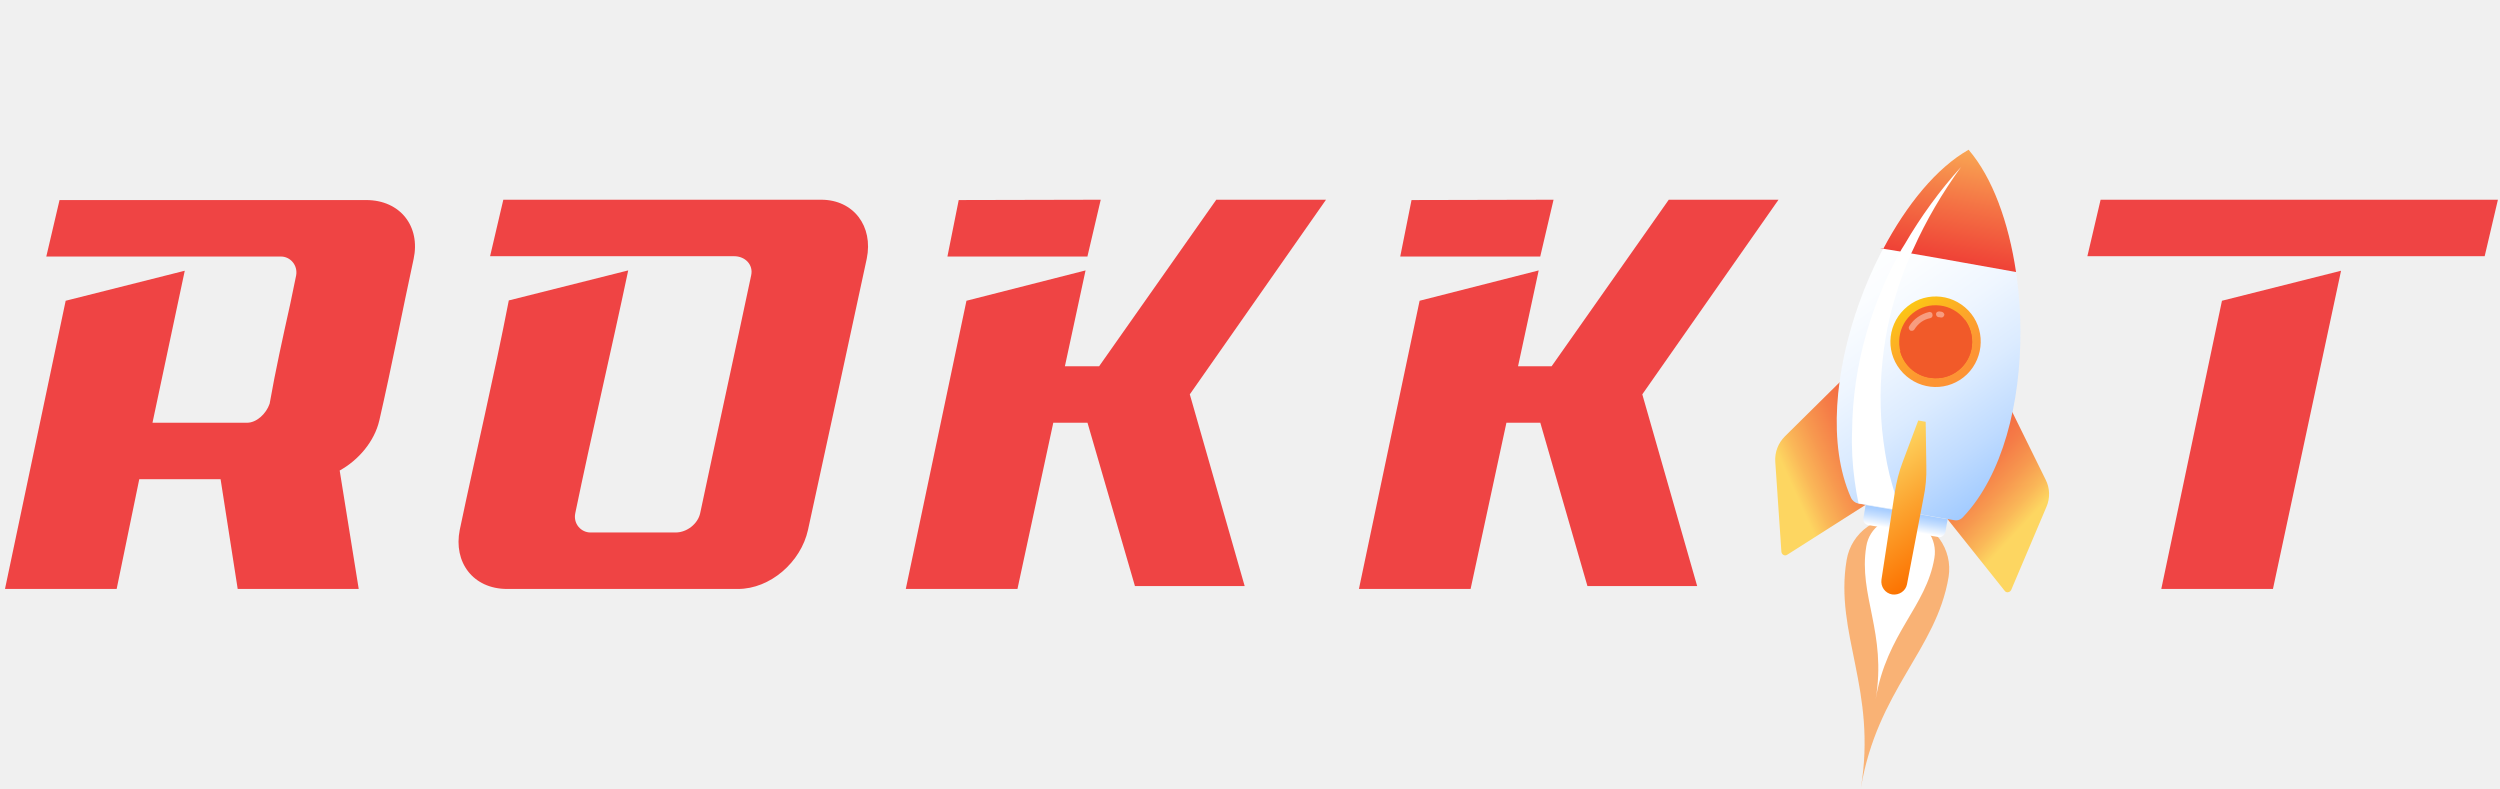
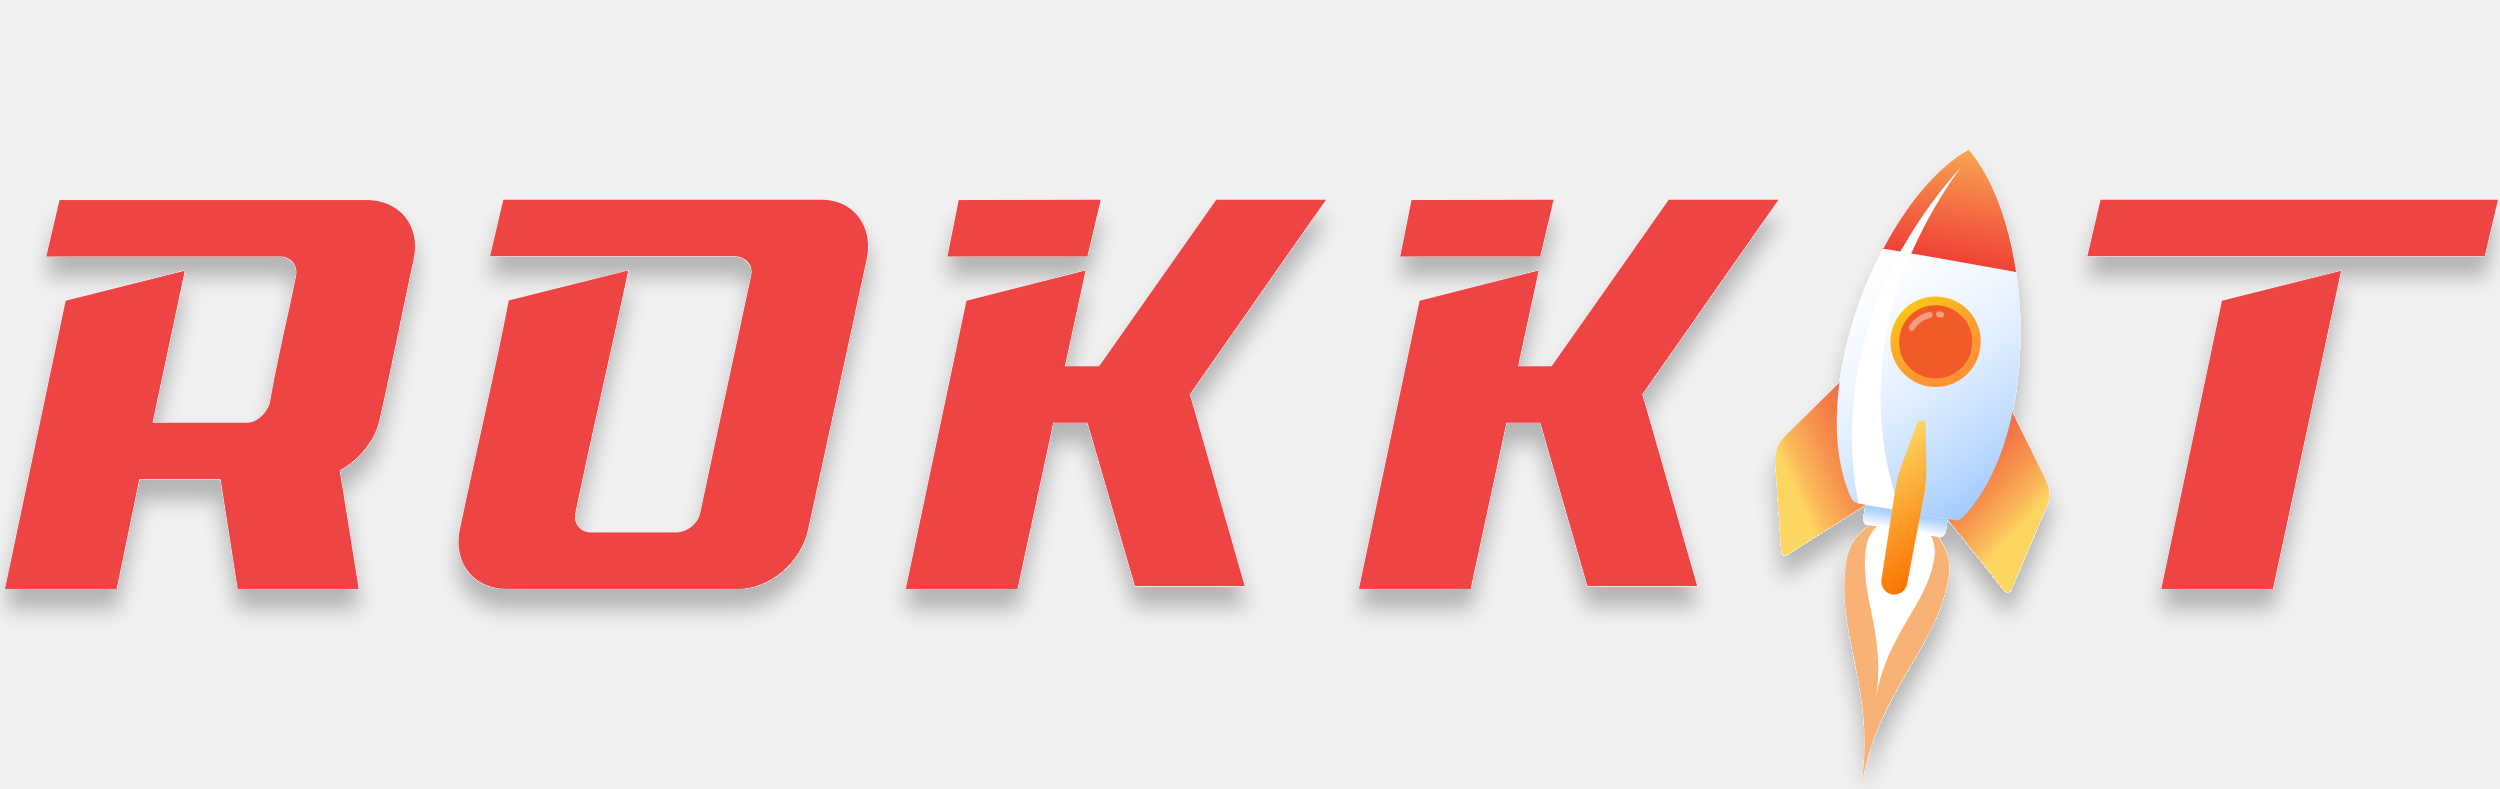
<svg xmlns="http://www.w3.org/2000/svg" width="501" height="158" viewBox="0 0 501 158" fill="none">
-   <path d="M30.558 84.718H49.509C51.385 84.718 53.325 82.972 54.037 80.902C55.201 74.24 56.689 67.579 58.176 60.852C58.564 58.976 58.953 57.1 59.341 55.225C59.729 53.155 58.176 51.409 56.301 51.409C40.39 51.409 24.802 51.409 9.279 51.409L11.931 40.09H73.376C80.232 40.09 84.307 45.394 82.884 51.926C80.555 62.663 78.486 73.529 76.028 84.201C75.058 88.47 71.824 92.221 68.072 94.291L71.888 118.028H47.634L44.206 96.037C38.902 96.037 33.21 96.037 27.907 96.037L23.379 118.028H1L13.16 60.27L37.026 54.255L30.558 84.718Z" fill="#EF4444" />
-   <path d="M125.895 54.19C122.467 70.425 118.651 86.594 115.288 102.829C114.835 104.963 116.452 106.71 118.328 106.71C124.02 106.71 129.711 106.71 135.403 106.71C137.667 106.71 139.866 104.963 140.319 102.829C143.682 86.918 147.175 71.071 150.538 55.16C150.991 53.091 149.374 51.344 147.11 51.344C130.811 51.344 114.512 51.344 98.213 51.344L100.864 40.025H164.573C171.041 40.025 175.051 45.329 173.693 51.862C169.812 69.972 165.867 88.017 161.922 106.192C160.499 112.66 154.354 118.028 147.886 118.028C132.363 118.028 116.776 118.028 101.641 118.028C94.785 118.028 90.839 112.66 92.133 106.192C95.367 90.799 98.989 75.534 101.964 60.205L125.895 54.19Z" fill="#EF4444" />
-   <path d="M217.934 84.719H211.078L203.898 118.028H181.52L193.679 60.27L217.546 54.19L213.406 73.4H220.262L243.741 40.025H265.732L238.437 79.027L249.433 117.446H227.442L217.934 84.719ZM217.934 51.344L220.586 40.025L192.127 40.09L189.863 51.409H217.934V51.344Z" fill="#EF4444" />
-   <path d="M308.679 84.719H301.887L294.708 118.028H272.329L284.489 60.27L308.355 54.19L304.216 73.4H310.943L334.421 40.025H356.412L329.117 79.027L340.113 117.446H318.122L308.679 84.719ZM308.679 51.344L311.331 40.025L282.872 40.09L280.608 51.409H308.679V51.344Z" fill="#EF4444" />
-   <path d="M418.31 51.344L420.961 40.025H500.581L497.93 51.344H418.31ZM455.5 118.028H433.121L445.281 60.27L469.147 54.255L455.5 118.028Z" fill="#EF4444" />
-   <path opacity="0.66" d="M381.96 103.799C376.333 102.829 370.964 106.645 370.059 112.272C367.601 126.954 376.203 138.208 372.905 158C376.203 138.208 388.039 130.318 390.497 115.635C391.403 110.073 387.587 104.769 381.96 103.799Z" fill="#FD9235" />
-   <path d="M381.96 103.799C378.209 103.153 374.587 105.74 374.005 109.491C372.388 119.322 378.144 126.825 375.88 140.149C378.079 126.89 386.035 121.586 387.652 111.82C388.299 108.004 385.776 104.446 381.96 103.799Z" fill="white" />
-   <path d="M388.428 107.615L374.393 105.222C373.746 105.093 373.293 104.511 373.423 103.799L373.875 101.212L390.304 104.058L389.851 106.645C389.657 107.292 389.075 107.745 388.428 107.615Z" fill="url(#paint0_linear_353_263)" />
-   <path d="M368.96 76.311L357.705 87.435C356.347 88.794 355.636 90.605 355.765 92.545L356.994 110.59C357.059 111.173 357.705 111.496 358.158 111.173L374.005 101.083L368.96 76.311Z" fill="url(#paint1_linear_353_263)" />
-   <path d="M402.981 82.002L409.966 96.167C410.807 97.848 410.872 99.853 410.095 101.6L403.045 118.222C402.787 118.74 402.075 118.869 401.752 118.416L390.045 103.734L402.981 82.002Z" fill="url(#paint2_linear_353_263)" />
-   <path d="M394.508 30C376.85 40.025 361.586 78.574 370.9 99.659C371.158 100.306 371.741 100.759 372.323 100.888L391.662 104.252C392.308 104.381 392.955 104.122 393.408 103.605C409.319 86.853 407.767 45.394 394.508 30Z" fill="url(#paint3_linear_353_263)" />
-   <path d="M394.507 30C388.104 33.622 382.089 40.995 377.368 49.921C372.452 48.822 404.015 54.513 404.015 54.513C402.528 44.488 399.294 35.562 394.507 30Z" fill="url(#paint4_linear_353_263)" />
-   <path d="M394.185 75.016C390.563 78.509 384.871 78.379 381.379 74.757C377.886 71.135 378.015 65.444 381.637 61.951C385.259 58.458 390.951 58.587 394.444 62.209C397.872 65.767 397.742 71.523 394.185 75.016Z" fill="url(#paint5_linear_353_263)" />
-   <path d="M395.22 68.613C395.155 72.688 391.792 75.921 387.782 75.792C383.707 75.728 380.473 72.364 380.602 68.354C380.667 64.279 384.03 61.045 388.04 61.175C392.051 61.239 395.285 64.538 395.22 68.613Z" fill="#F15A29" />
-   <path d="M395.22 68.613C395.22 66.931 394.702 65.314 393.732 64.02C393.732 64.215 393.667 64.409 393.667 64.603C393.603 65.508 393.667 66.478 393.279 67.254C392.891 68.031 392.18 68.548 391.339 68.742C390.175 68.936 388.881 68.354 387.717 68.677C386.294 69.066 385.453 70.618 384.03 71.07C383.383 71.265 382.672 71.2 381.96 70.941C381.508 70.812 381.055 70.553 380.731 70.23C381.508 73.399 384.289 75.727 387.717 75.792C391.792 75.921 395.155 72.688 395.22 68.613Z" fill="#F15A29" />
-   <g opacity="0.4">
-     <path d="M389.075 62.469C388.946 62.469 388.752 62.404 388.622 62.404C388.428 62.404 388.299 62.469 388.17 62.534C388.04 62.663 387.976 62.792 387.976 62.922C387.976 63.245 388.17 63.504 388.493 63.569H388.558C388.687 63.569 388.816 63.569 388.946 63.633C389.14 63.633 389.269 63.633 389.399 63.504C389.528 63.439 389.593 63.245 389.657 63.116C389.657 62.857 389.463 62.534 389.075 62.469Z" fill="white" />
-     <path d="M387.005 62.598C386.876 62.534 386.682 62.469 386.553 62.534C384.936 62.922 383.448 63.957 382.607 65.379C382.413 65.638 382.542 66.026 382.801 66.22C382.866 66.285 382.93 66.285 382.995 66.285C383.254 66.35 383.513 66.22 383.642 66.026C384.353 64.862 385.453 64.021 386.811 63.763C386.941 63.698 387.135 63.633 387.199 63.504C387.264 63.374 387.329 63.18 387.264 63.051C387.264 62.792 387.135 62.663 387.005 62.598Z" fill="white" />
+   <g clip-path="url(#clip0_353_263)">
+     <g filter="url(#filter0_d_353_263)">
+       <path d="M30.558 84.718H49.509C51.385 84.718 53.325 82.972 54.037 80.902C55.201 74.24 56.689 67.578 58.176 60.852C58.564 58.976 58.953 57.1 59.341 55.224C59.729 53.155 58.176 51.408 56.301 51.408C40.39 51.408 24.802 51.408 9.279 51.408L11.931 40.09H73.376C80.232 40.09 84.307 45.393 82.884 51.926C80.555 62.663 78.486 73.529 76.028 84.201C75.058 88.47 71.824 92.221 68.072 94.291L71.888 118.028H47.634L44.206 96.037C38.902 96.037 33.21 96.037 27.907 96.037L23.379 118.028H1L13.16 60.27L37.026 54.254L30.558 84.718Z" fill="#EF4444" />
+       <path d="M125.895 54.19C122.467 70.424 118.651 86.594 115.288 102.829C114.835 104.963 116.452 106.709 118.328 106.709C124.02 106.709 129.711 106.709 135.403 106.709C137.667 106.709 139.866 104.963 140.319 102.829C143.682 86.918 147.175 71.071 150.538 55.16C150.991 53.09 149.374 51.344 147.11 51.344C130.811 51.344 114.512 51.344 98.213 51.344L100.864 40.025H164.573C171.041 40.025 175.051 45.329 173.693 51.861C169.812 69.972 165.867 88.017 161.922 106.192C160.499 112.66 154.354 118.028 147.886 118.028C132.363 118.028 116.776 118.028 101.641 118.028C94.785 118.028 90.839 112.66 92.133 106.192C95.367 90.798 98.989 75.534 101.964 60.205L125.895 54.19Z" fill="#EF4444" />
+       <path d="M217.934 84.718H211.077L203.898 118.028H181.519L193.679 60.27L217.545 54.19L213.406 73.4H220.262L243.74 40.025H265.731L238.437 79.027L249.432 117.446H227.441L217.934 84.718ZM217.934 51.344L220.585 40.025L192.127 40.09L189.863 51.409H217.934V51.344Z" fill="#EF4444" />
+       <path d="M308.679 84.718H301.887L294.708 118.028H272.329L284.489 60.27L308.355 54.19L304.216 73.4H310.942L334.421 40.025H356.412L329.117 79.027L340.113 117.446H318.122L308.679 84.718ZM308.679 51.344L311.33 40.025L282.872 40.09L280.608 51.409H308.679V51.344Z" fill="#EF4444" />
+       <path d="M418.31 51.344L420.962 40.025H500.582L497.93 51.344H418.31ZM455.5 118.028H433.121L445.281 60.27L469.148 54.255L455.5 118.028Z" fill="#EF4444" />
+       <path opacity="0.66" d="M381.959 103.799C376.332 102.829 370.964 106.645 370.058 112.272C367.601 126.954 376.203 138.208 372.904 158C376.203 138.208 388.039 130.318 390.497 115.635C391.403 110.073 387.586 104.769 381.959 103.799Z" fill="#FD9235" />
+       <path d="M381.96 103.799C378.208 103.152 374.586 105.74 374.004 109.491C372.387 119.322 378.144 126.825 375.88 140.149C378.079 126.89 386.034 121.586 387.651 111.819C388.298 108.003 385.776 104.446 381.96 103.799Z" fill="white" />
+       <path d="M388.428 107.615L374.392 105.222C373.745 105.092 373.293 104.51 373.422 103.799L373.875 101.211L390.303 104.057L389.851 106.645C389.657 107.291 389.074 107.744 388.428 107.615Z" fill="url(#paint0_linear_353_263)" />
+       <path d="M368.959 76.31L357.705 87.435C356.347 88.793 355.635 90.605 355.764 92.545L356.993 110.59C357.058 111.172 357.705 111.496 358.158 111.172L374.004 101.083L368.959 76.31Z" fill="url(#paint1_linear_353_263)" />
+       <path d="M402.98 82.002L409.966 96.167C410.806 97.849 410.871 99.853 410.095 101.6L403.045 118.222C402.786 118.74 402.075 118.869 401.751 118.416L390.044 103.734L402.98 82.002Z" fill="url(#paint2_linear_353_263)" />
+       <path d="M394.507 30C376.85 40.025 361.585 78.574 370.899 99.659C371.158 100.306 371.74 100.759 372.322 100.888L391.661 104.252C392.308 104.381 392.955 104.122 393.408 103.605C409.319 86.853 407.766 45.394 394.507 30Z" fill="url(#paint3_linear_353_263)" />
+       <path d="M394.507 30C388.104 33.622 382.089 40.995 377.367 49.921C372.452 48.822 404.015 54.513 404.015 54.513C402.527 44.488 399.293 35.562 394.507 30Z" fill="url(#paint4_linear_353_263)" />
+       <path d="M394.184 75.016C390.562 78.509 384.871 78.379 381.378 74.757C377.885 71.135 378.015 65.444 381.637 61.951C385.259 58.458 390.95 58.587 394.443 62.21C397.871 65.767 397.742 71.523 394.184 75.016Z" fill="url(#paint5_linear_353_263)" />
+       <path d="M395.219 68.613C395.154 72.688 391.791 75.921 387.781 75.792C383.706 75.727 380.472 72.364 380.601 68.354C380.666 64.279 384.029 61.045 388.039 61.175C392.049 61.239 395.284 64.538 395.219 68.613Z" fill="#F15A29" />
+       <path d="M395.219 68.613C395.219 66.931 394.702 65.314 393.731 64.021C393.731 64.215 393.667 64.409 393.667 64.603C393.602 65.508 393.667 66.479 393.279 67.255C392.891 68.031 392.179 68.548 391.338 68.742C390.174 68.936 388.88 68.354 387.716 68.678C386.293 69.066 385.452 70.618 384.029 71.071C383.383 71.265 382.671 71.2 381.96 70.941C381.507 70.812 381.054 70.553 380.731 70.23C381.507 73.399 384.288 75.728 387.716 75.792C391.791 75.922 395.154 72.688 395.219 68.613Z" fill="#F15A29" />
+       <g opacity="0.4">
+         <path d="M389.074 62.469C388.945 62.469 388.751 62.404 388.621 62.404C388.427 62.404 388.298 62.469 388.168 62.534C388.039 62.663 387.974 62.792 387.974 62.922C387.974 63.245 388.168 63.504 388.492 63.569H388.556C388.686 63.569 388.815 63.569 388.945 63.633C389.139 63.633 389.268 63.633 389.397 63.504C389.527 63.439 389.591 63.245 389.656 63.116C389.656 62.857 389.462 62.534 389.074 62.469Z" fill="white" />
+         <path d="M387.004 62.598C386.875 62.533 386.681 62.469 386.552 62.533C384.935 62.922 383.447 63.956 382.606 65.379C382.412 65.638 382.541 66.026 382.8 66.22C382.865 66.285 382.93 66.285 382.994 66.285C383.253 66.35 383.512 66.22 383.641 66.026C384.352 64.862 385.452 64.021 386.81 63.762C386.94 63.698 387.134 63.633 387.198 63.504C387.263 63.374 387.328 63.18 387.263 63.051C387.263 62.792 387.134 62.663 387.004 62.598Z" fill="white" />
+       </g>
+       <path d="M371.676 96.361C371.87 97.848 372.129 99.401 372.452 100.888L380.925 102.311C380.796 102.052 380.731 101.794 380.601 101.535C380.343 100.824 380.084 100.177 379.89 99.465C379.437 98.042 379.049 96.619 378.661 95.132C377.95 92.221 377.497 89.181 377.174 86.141C376.591 80.061 376.85 73.852 377.885 67.708C378.402 64.668 379.114 61.628 380.084 58.653L380.408 57.553L380.796 56.454L381.572 54.255L382.477 52.056L382.93 50.956L383.447 49.856C386.035 44.1 389.269 38.602 393.02 33.428C388.751 38.149 384.935 43.388 381.701 48.951L381.054 49.986L380.472 51.085L379.308 53.22L378.273 55.419L377.756 56.518L377.303 57.618C376.009 60.593 374.91 63.698 374.004 66.867C372.193 73.141 371.223 79.738 371.158 86.4C371.029 89.699 371.223 93.062 371.676 96.361Z" fill="white" />
+       <path d="M379.178 119.128C377.755 118.869 376.85 117.576 377.044 116.153L379.696 98.819C380.019 96.684 380.537 94.55 381.313 92.545L384.417 84.266L385.905 84.525L386.034 93.386C386.099 95.585 385.905 97.719 385.452 99.854L382.154 117.123C381.895 118.417 380.601 119.322 379.178 119.128Z" fill="url(#paint6_linear_353_263)" />
+     </g>
  </g>
-   <path d="M371.676 96.361C371.87 97.848 372.129 99.4 372.452 100.888L380.925 102.311C380.796 102.052 380.731 101.794 380.602 101.535C380.343 100.823 380.084 100.177 379.89 99.465C379.437 98.042 379.049 96.619 378.661 95.132C377.95 92.221 377.497 89.181 377.174 86.141C376.592 80.061 376.85 73.852 377.885 67.708C378.403 64.668 379.114 61.628 380.084 58.653L380.408 57.553L380.796 56.453L381.572 54.254L382.477 52.055L382.93 50.956L383.448 49.856C386.035 44.1 389.269 38.602 393.02 33.428C388.751 38.149 384.935 43.388 381.701 48.951L381.054 49.986L380.472 51.085L379.308 53.22L378.273 55.419L377.756 56.518L377.303 57.618C376.009 60.593 374.91 63.698 374.004 66.867C372.193 73.141 371.223 79.738 371.158 86.4C371.029 89.699 371.223 93.062 371.676 96.361Z" fill="white" />
-   <path d="M379.179 119.128C377.756 118.869 376.851 117.575 377.045 116.152L379.697 98.818C380.02 96.684 380.537 94.55 381.314 92.544L384.418 84.266L385.906 84.524L386.035 93.385C386.1 95.585 385.906 97.719 385.453 99.853L382.154 117.123C381.896 118.416 380.602 119.322 379.179 119.128Z" fill="url(#paint6_linear_353_263)" />
  <defs>
-     <linearGradient id="paint0_linear_353_263" x1="381.375" y1="106.263" x2="382.024" y2="102.389" gradientUnits="userSpaceOnUse">
+     <filter id="filter0_d_353_263" x="-3" y="30" width="507.582" height="136" filterUnits="userSpaceOnUse" color-interpolation-filters="sRGB">
+       <feFlood flood-opacity="0" result="BackgroundImageFix" />
+       <feColorMatrix in="SourceAlpha" type="matrix" values="0 0 0 0 0 0 0 0 0 0 0 0 0 0 0 0 0 0 127 0" result="hardAlpha" />
+       <feOffset dy="4" />
+       <feGaussianBlur stdDeviation="2" />
+       <feComposite in2="hardAlpha" operator="out" />
+       <feColorMatrix type="matrix" values="0 0 0 0 0 0 0 0 0 0 0 0 0 0 0 0 0 0 0.25 0" />
+       <feBlend mode="normal" in2="BackgroundImageFix" result="effect1_dropShadow_353_263" />
+       <feBlend mode="normal" in="SourceGraphic" in2="effect1_dropShadow_353_263" result="shape" />
+     </filter>
+     <linearGradient id="paint0_linear_353_263" x1="381.374" y1="106.263" x2="382.024" y2="102.389" gradientUnits="userSpaceOnUse">
      <stop stop-color="white" />
      <stop offset="0.129" stop-color="#EFF6FF" />
      <stop offset="0.515" stop-color="#C6DFFF" />
      <stop offset="0.819" stop-color="#ACD0FF" />
      <stop offset="1" stop-color="#A2CBFF" />
    </linearGradient>
    <linearGradient id="paint1_linear_353_263" x1="430.46" y1="63.852" x2="358.492" y2="96.019" gradientUnits="userSpaceOnUse">
      <stop offset="0.008" stop-color="#EF4136" />
      <stop offset="0.42" stop-color="#EF4337" />
      <stop offset="0.568" stop-color="#F04A38" />
      <stop offset="0.674" stop-color="#F1553C" />
      <stop offset="0.759" stop-color="#F36641" />
      <stop offset="0.833" stop-color="#F57C47" />
      <stop offset="0.897" stop-color="#F7984F" />
      <stop offset="0.955" stop-color="#FAB758" />
      <stop offset="1" stop-color="#FDD661" />
    </linearGradient>
-     <linearGradient id="paint2_linear_353_263" x1="349.015" y1="50.199" x2="406.573" y2="104.061" gradientUnits="userSpaceOnUse">
+     <linearGradient id="paint2_linear_353_263" x1="349.014" y1="50.199" x2="406.573" y2="104.061" gradientUnits="userSpaceOnUse">
      <stop offset="0.008" stop-color="#EF4136" />
      <stop offset="0.42" stop-color="#EF4337" />
      <stop offset="0.568" stop-color="#F04A38" />
      <stop offset="0.674" stop-color="#F1553C" />
      <stop offset="0.759" stop-color="#F36641" />
      <stop offset="0.833" stop-color="#F57C47" />
      <stop offset="0.897" stop-color="#F7984F" />
      <stop offset="0.955" stop-color="#FAB758" />
      <stop offset="1" stop-color="#FDD661" />
    </linearGradient>
    <linearGradient id="paint3_linear_353_263" x1="370.18" y1="47.208" x2="404.723" y2="95.65" gradientUnits="userSpaceOnUse">
      <stop stop-color="white" />
      <stop offset="0.209" stop-color="#FBFDFF" />
      <stop offset="0.416" stop-color="#EFF6FF" />
      <stop offset="0.623" stop-color="#DBEBFF" />
      <stop offset="0.828" stop-color="#BFDBFF" />
      <stop offset="1" stop-color="#A2CBFF" />
    </linearGradient>
-     <linearGradient id="paint4_linear_353_263" x1="396.335" y1="20.072" x2="390.441" y2="52.178" gradientUnits="userSpaceOnUse">
+     <linearGradient id="paint4_linear_353_263" x1="396.335" y1="20.072" x2="390.44" y2="52.178" gradientUnits="userSpaceOnUse">
      <stop stop-color="#FDD661" />
      <stop offset="0.657" stop-color="#F47144" />
      <stop offset="1" stop-color="#EF4136" />
    </linearGradient>
-     <linearGradient id="paint5_linear_353_263" x1="382.716" y1="60.843" x2="393.163" y2="75.655" gradientUnits="userSpaceOnUse">
+     <linearGradient id="paint5_linear_353_263" x1="382.716" y1="60.844" x2="393.163" y2="75.655" gradientUnits="userSpaceOnUse">
      <stop stop-color="#FCC715" />
      <stop offset="0.083" stop-color="#FCC019" />
      <stop offset="0.43" stop-color="#FDA729" />
      <stop offset="0.746" stop-color="#FD9732" />
      <stop offset="1" stop-color="#FD9235" />
    </linearGradient>
-     <linearGradient id="paint6_linear_353_263" x1="374.739" y1="91.249" x2="389.899" y2="112.507" gradientUnits="userSpaceOnUse">
+     <linearGradient id="paint6_linear_353_263" x1="374.739" y1="91.249" x2="389.898" y2="112.508" gradientUnits="userSpaceOnUse">
      <stop stop-color="#FDD661" />
      <stop offset="0.501" stop-color="#FCA22E" />
      <stop offset="1" stop-color="#FC7200" />
    </linearGradient>
+     <clipPath id="clip0_353_263">
+       <rect width="501" height="158" fill="white" />
+     </clipPath>
  </defs>
</svg>
